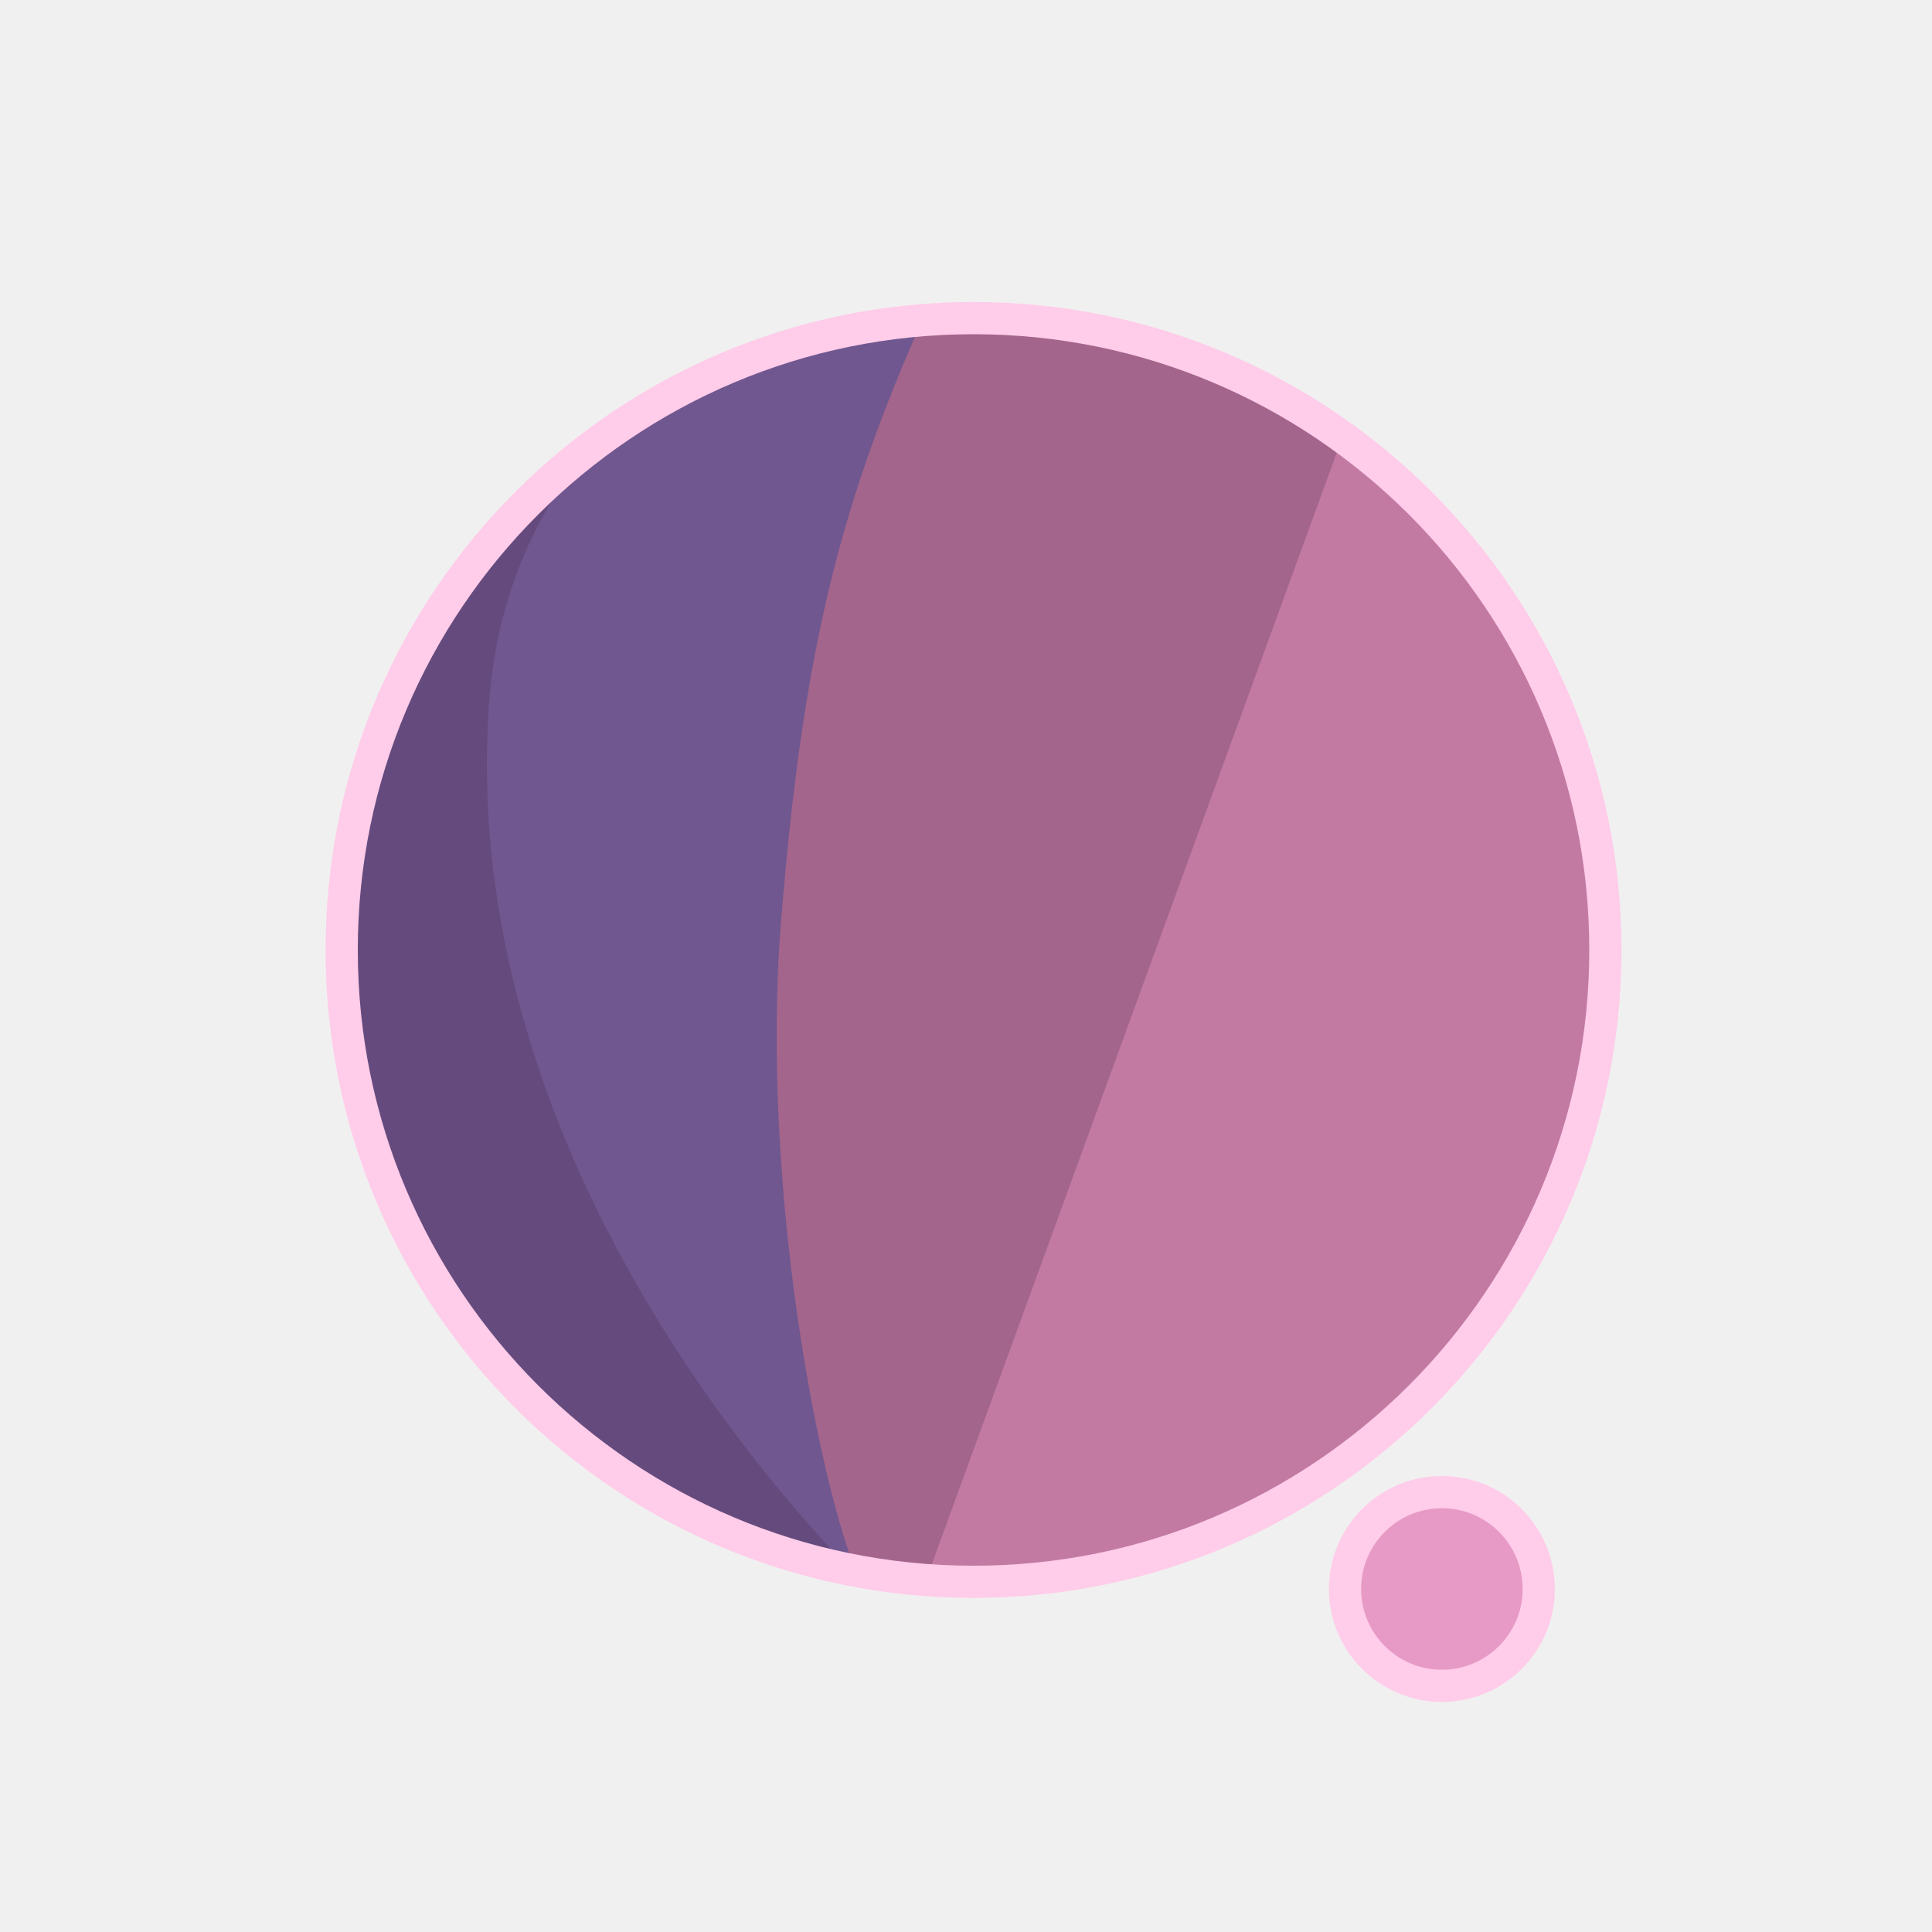
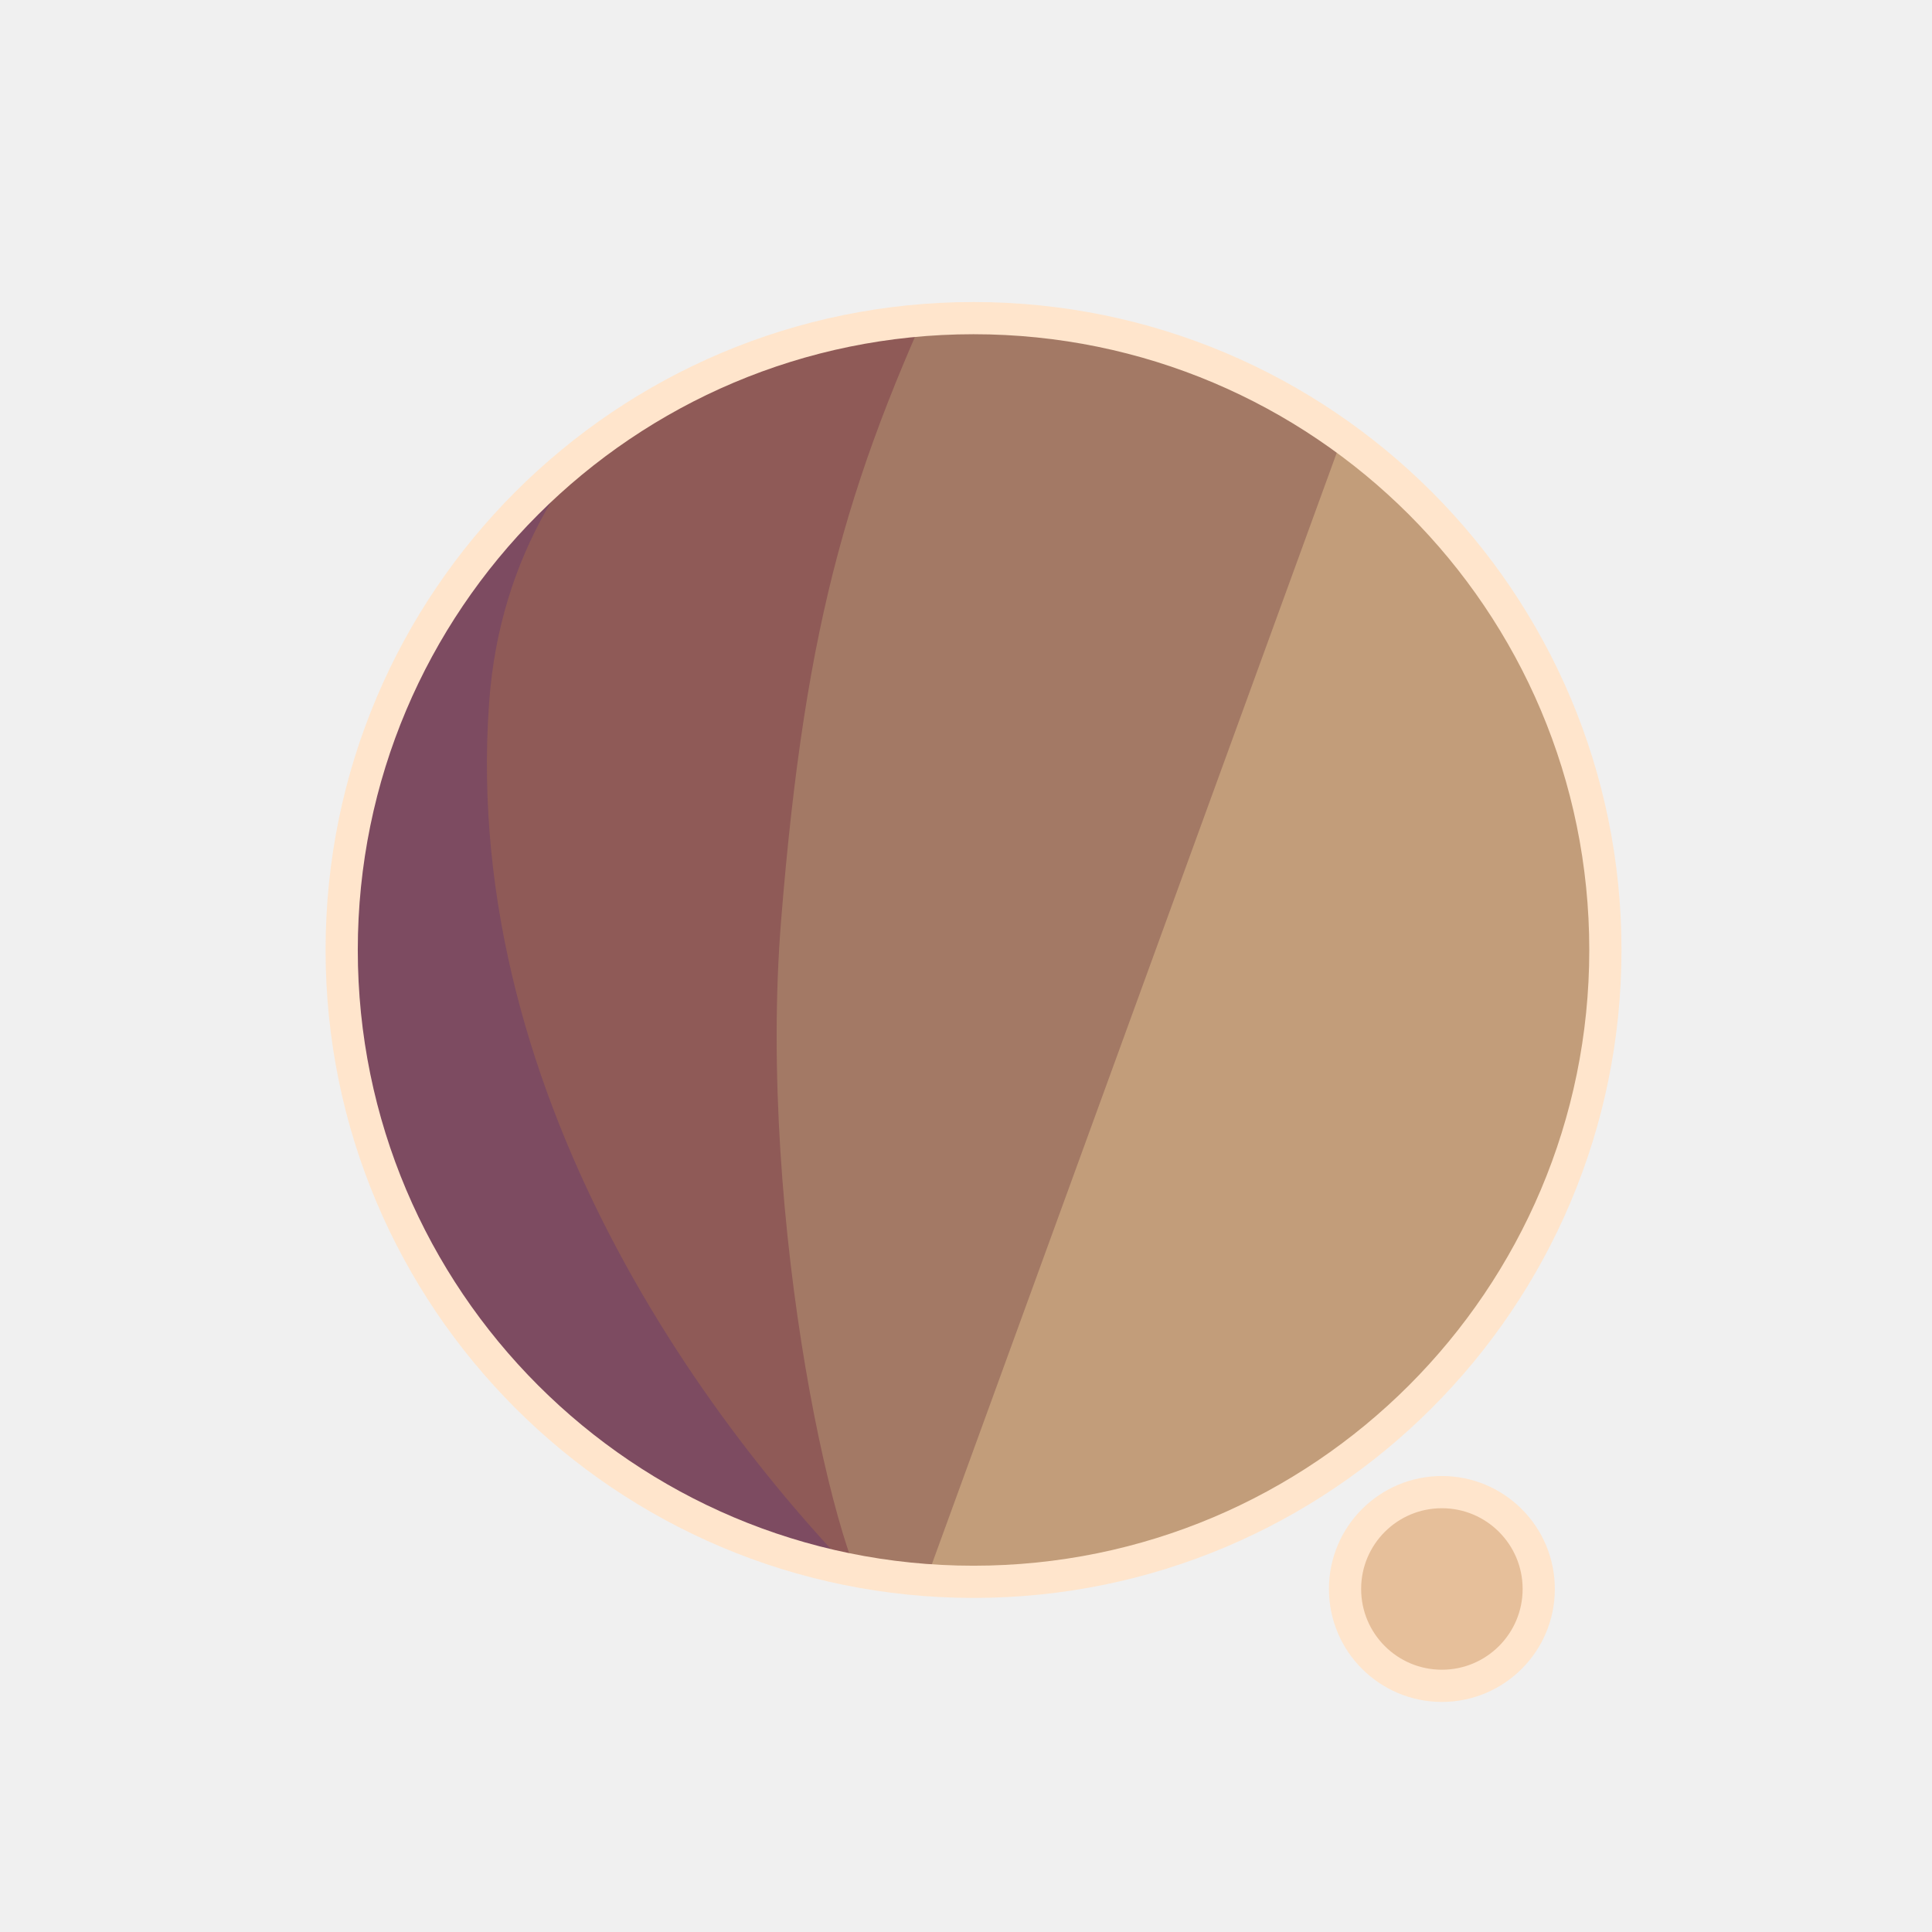
<svg xmlns="http://www.w3.org/2000/svg" width="300" height="300" viewBox="0 0 79.375 79.375" version="1.1" id="svg1">
  <defs id="defs1">
    <filter id="mask-powermask-path-effect5_inverse" style="color-interpolation-filters:sRGB" height="100" width="100" x="-50" y="-50">
      <feColorMatrix id="mask-powermask-path-effect5_primitive1" values="1" type="saturate" result="fbSourceGraphic" />
      <feColorMatrix id="mask-powermask-path-effect5_primitive2" values="-1 0 0 0 1 0 -1 0 0 1 0 0 -1 0 1 0 0 0 1 0 " in="fbSourceGraphic" />
    </filter>
    <clipPath clipPathUnits="userSpaceOnUse" id="clipPath1">
      <circle style="display:inline;fill:#000000;fill-opacity:1;stroke:none;stroke-width:0.214" id="circle3" cx="44.886" cy="38.249" r="22.842" />
    </clipPath>
    <clipPath clipPathUnits="userSpaceOnUse" id="clipPath3">
      <circle style="display:inline;opacity:1;fill:#000000;fill-opacity:1;stroke:none;stroke-width:2.646;stroke-dasharray:none;stroke-opacity:1" id="circle4" cx="39.235" cy="39.029" r="25.959" />
    </clipPath>
    <clipPath clipPathUnits="userSpaceOnUse" id="clipPath4">
      <circle style="display:inline;opacity:1;fill:#000000;fill-opacity:1;stroke:none;stroke-width:0.243" id="circle5" cx="39.997" cy="39.029" r="25.959" />
    </clipPath>
    <clipPath clipPathUnits="userSpaceOnUse" id="clipPath19">
      <g id="g20" style="display:inline">
        <circle style="display:inline;opacity:1;fill:#ffffff;fill-opacity:1;stroke:#000000;stroke-width:1.323;stroke-dasharray:none;stroke-opacity:1" id="circle20" cx="39.997" cy="39.029" r="25.959" />
        <path style="display:inline;fill:#ffffff;fill-opacity:1;stroke:none;stroke-width:1.323;stroke-linecap:round;stroke-linejoin:round;stroke-dasharray:none;stroke-opacity:1" d="M 40.972,71.749 65.107,9.074 51.262,8.513 29.654,71.374 Z" id="path20" />
      </g>
    </clipPath>
  </defs>
  <g id="layer1">
-     <circle style="display:inline;opacity:1;fill:#C27AA3;fill-opacity:1;stroke:none;stroke-width:2.646;stroke-dasharray:none;stroke-opacity:1" id="path1" cx="39.997" cy="39.029" r="25.959" />
-     <circle style="display:inline;opacity:1;fill:#E69AC5;fill-opacity:1;stroke:#FFCCE9;stroke-width:1.323;stroke-linecap:round;stroke-linejoin:round;stroke-dasharray:none;stroke-opacity:1" id="path23" cx="59.239" cy="65.282" r="3.979" />
-     <path style="display:inline;opacity:1;fill:#A3658C;fill-opacity:1;stroke:none;stroke-width:2.646;stroke-linecap:round;stroke-linejoin:round;stroke-dasharray:none;stroke-opacity:1" d="M 14.114,8.183 56.981,12.942 37.387,66.729 7.337,66.366 Z" id="path4" clip-path="url(#clipPath4)" />
-     <path style="display:inline;opacity:1;fill:#70578F;fill-opacity:1;stroke:none;stroke-width:2.646;stroke-linecap:round;stroke-linejoin:round;stroke-dasharray:none;stroke-opacity:1" d="m 38.537,10.093 c -4.366,9.204 -6.195,15.177 -7.208,27.727 -0.992,12.295 2.307,27.137 4.048,28.492 L 8.159,69.099 11.655,10.117 Z" id="path8" clip-path="url(#clipPath3)" transform="translate(0.7619726)" />
-     <path style="display:inline;opacity:1;fill:#654B7D;fill-opacity:1;stroke:none;stroke-width:2.646;stroke-linecap:round;stroke-linejoin:round;stroke-dasharray:none;stroke-opacity:1" d="m 42.193,12.318 c -4.211,1.987 -14.039,6.189 -14.818,16.984 -1.049,14.531 8.417,27.086 14.901,33.188 l -22.177,3.33 -0.971,-51.47 z" id="path12" clip-path="url(#clipPath1)" transform="matrix(1.1365,0,0,1.1365,-11.01583,-4.44086)" />
+     <circle style="display:inline;opacity:1;fill:#C29D7A;fill-opacity:1;stroke:none;stroke-width:2.646;stroke-dasharray:none;stroke-opacity:1" id="path1" cx="39.997" cy="39.029" r="25.959" />
+     <circle style="display:inline;opacity:1;fill:#E6BF9A;fill-opacity:1;stroke:#FFE5CC;stroke-width:1.323;stroke-linecap:round;stroke-linejoin:round;stroke-dasharray:none;stroke-opacity:1" id="path23" cx="59.239" cy="65.282" r="3.979" />
+     <path style="display:inline;opacity:1;fill:#A37965;fill-opacity:1;stroke:none;stroke-width:2.646;stroke-linecap:round;stroke-linejoin:round;stroke-dasharray:none;stroke-opacity:1" d="M 14.114,8.183 56.981,12.942 37.387,66.729 7.337,66.366 Z" id="path4" clip-path="url(#clipPath4)" />
+     <path style="display:inline;opacity:1;fill:#8F5A57;fill-opacity:1;stroke:none;stroke-width:2.646;stroke-linecap:round;stroke-linejoin:round;stroke-dasharray:none;stroke-opacity:1" d="m 38.537,10.093 c -4.366,9.204 -6.195,15.177 -7.208,27.727 -0.992,12.295 2.307,27.137 4.048,28.492 L 8.159,69.099 11.655,10.117 Z" id="path8" clip-path="url(#clipPath3)" transform="translate(0.7619726)" />
+     <path style="display:inline;opacity:1;fill:#7D4B61;fill-opacity:1;stroke:none;stroke-width:2.646;stroke-linecap:round;stroke-linejoin:round;stroke-dasharray:none;stroke-opacity:1" d="m 42.193,12.318 c -4.211,1.987 -14.039,6.189 -14.818,16.984 -1.049,14.531 8.417,27.086 14.901,33.188 l -22.177,3.33 -0.971,-51.47 z" id="path12" clip-path="url(#clipPath1)" transform="matrix(1.1365,0,0,1.1365,-11.01583,-4.44086)" />
    <path style="display:inline;fill:none;stroke:#ffffff;stroke-width:5.292;stroke-linecap:round;stroke-linejoin:round;stroke-dasharray:none;stroke-opacity:1" d="M 56.155,14.893 37.161,67.307 c 0.345,-0.826 6.533,-17.661 9.644,-21.104 4.78,-5.292 13.008,-2.765 13.143,4.977 0.044,2.513 -1.431,15.998 -1.431,15.998" id="path2" clip-path="url(#clipPath19)" mask="none" />
-     <circle style="display:inline;opacity:1;fill:none;fill-opacity:0;stroke:#FFCCE9;stroke-width:1.323;stroke-dasharray:none;stroke-opacity:1" id="circle8" cx="39.997" cy="39.029" r="25.959" />
+     <circle style="display:inline;opacity:1;fill:none;fill-opacity:0;stroke:#FFE5CC;stroke-width:1.323;stroke-dasharray:none;stroke-opacity:1" id="circle8" cx="39.997" cy="39.029" r="25.959" />
  </g>
</svg>
